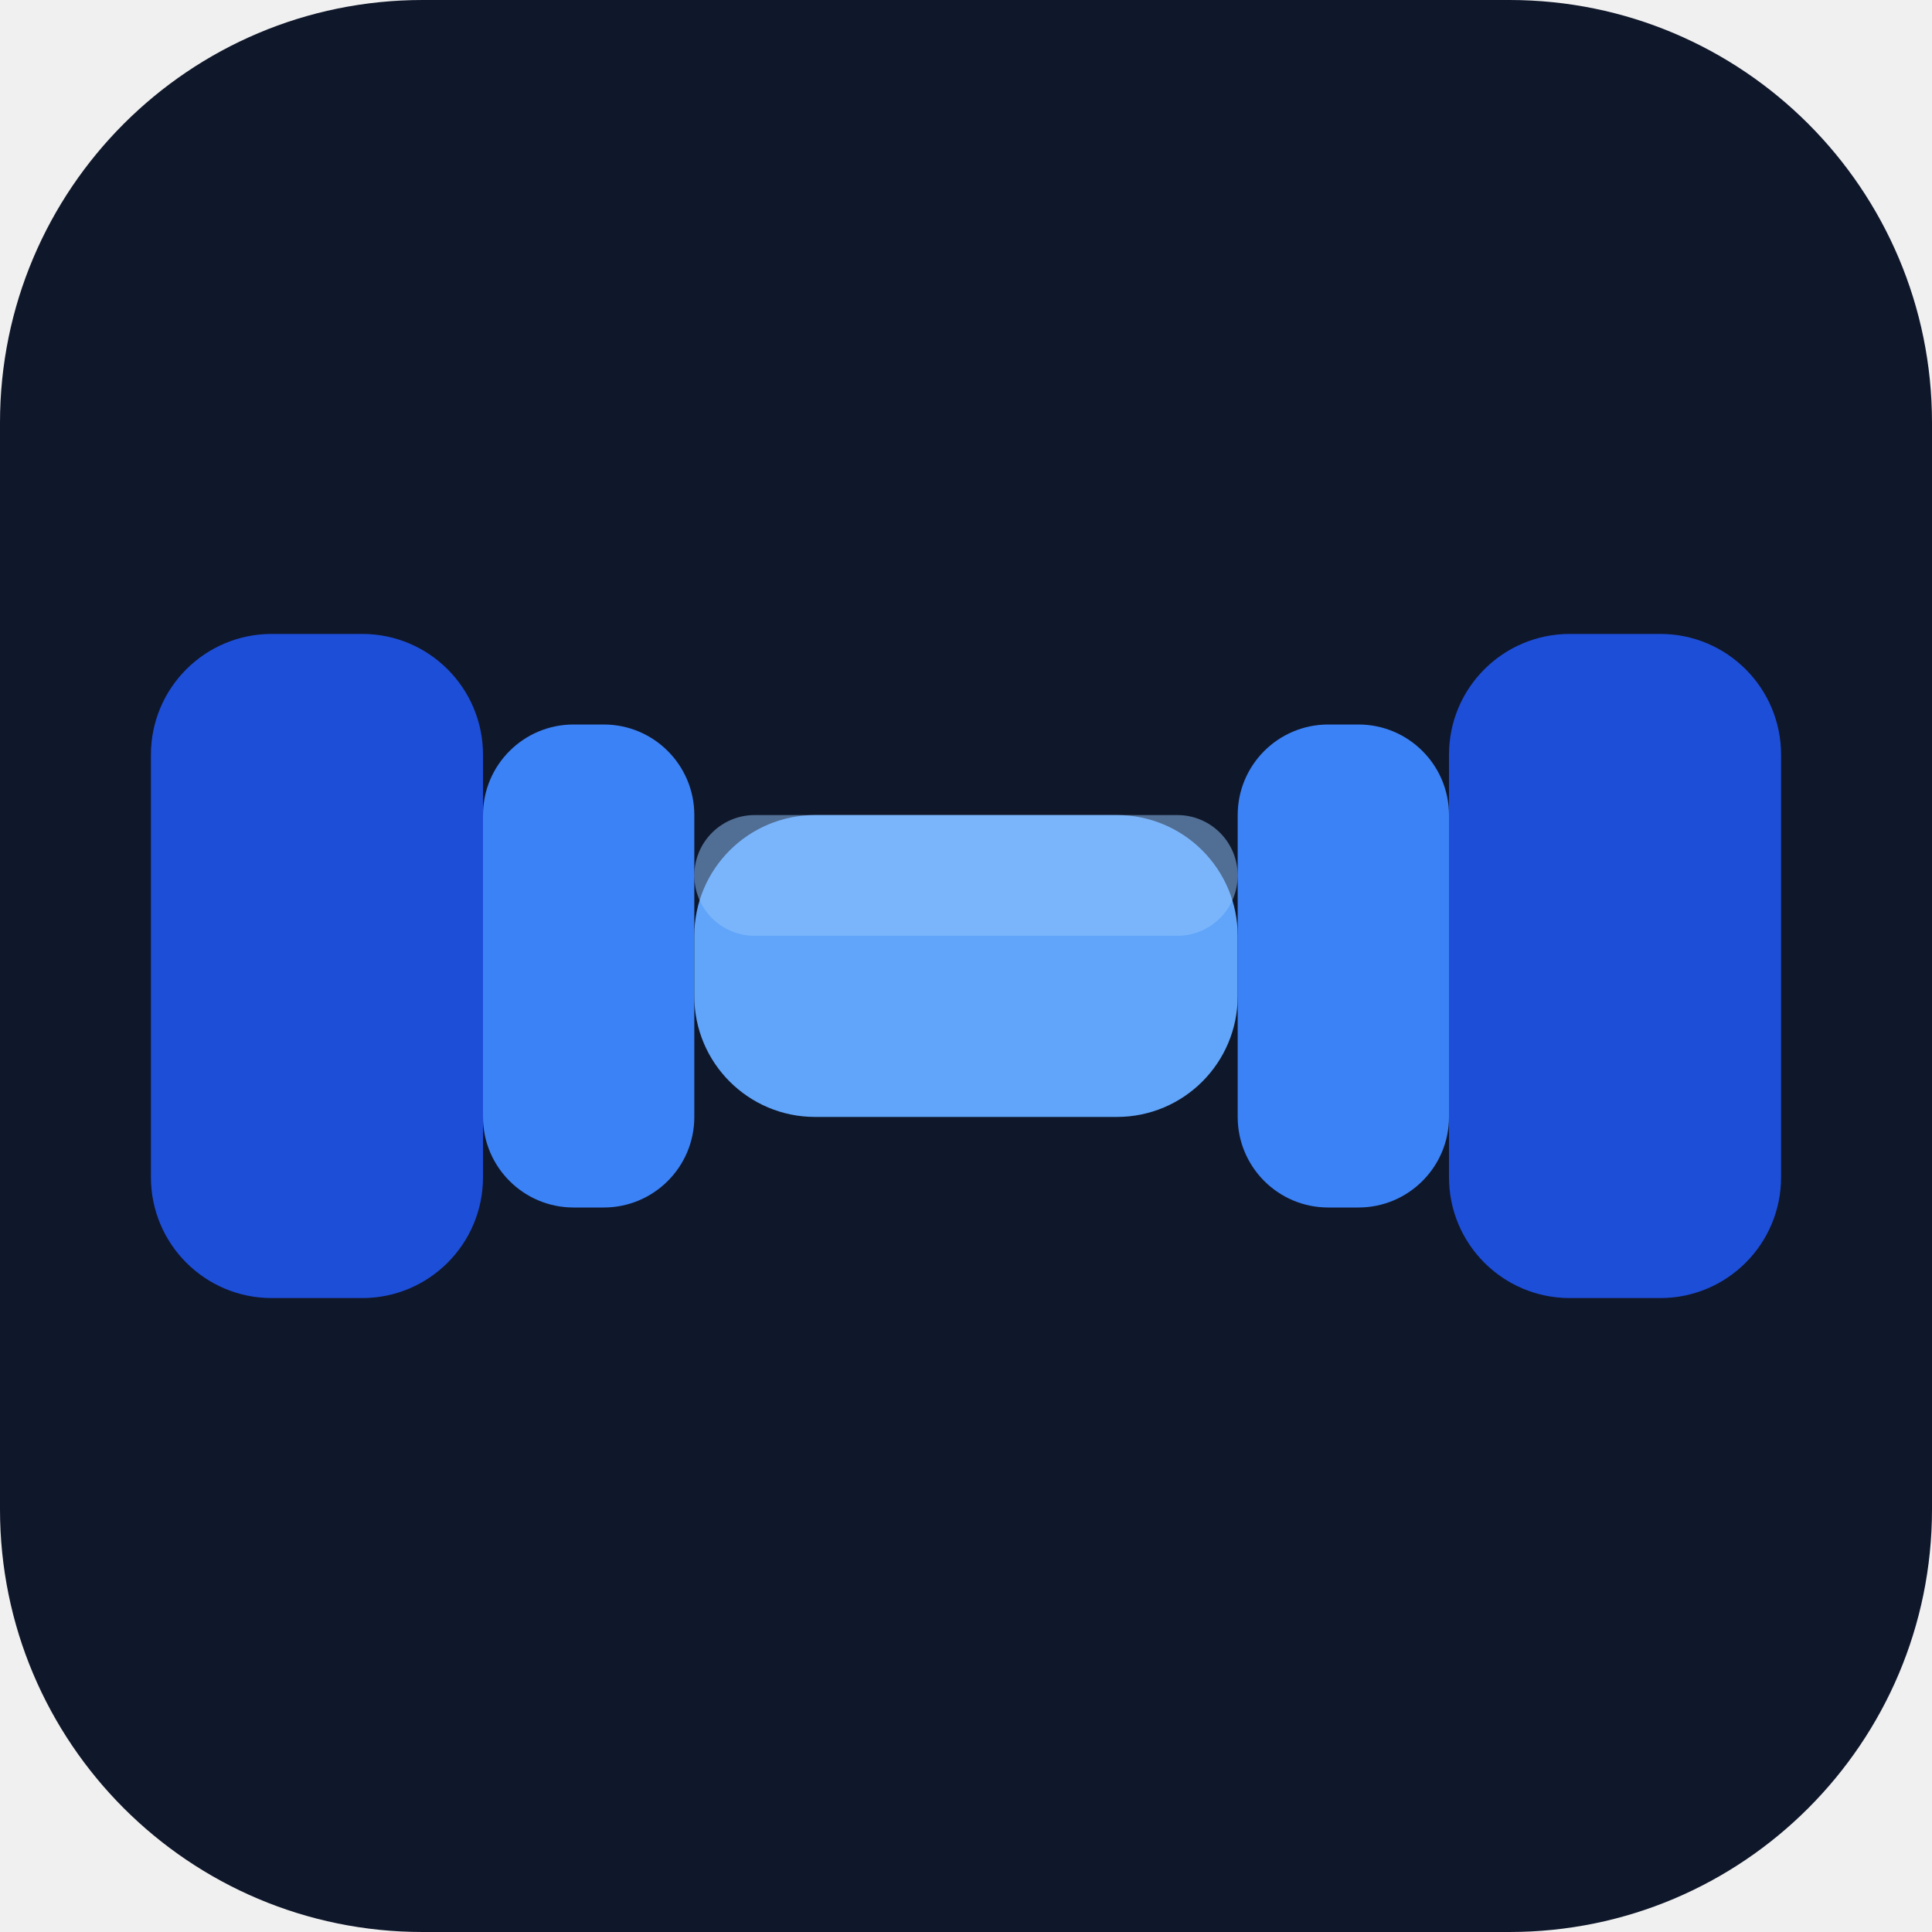
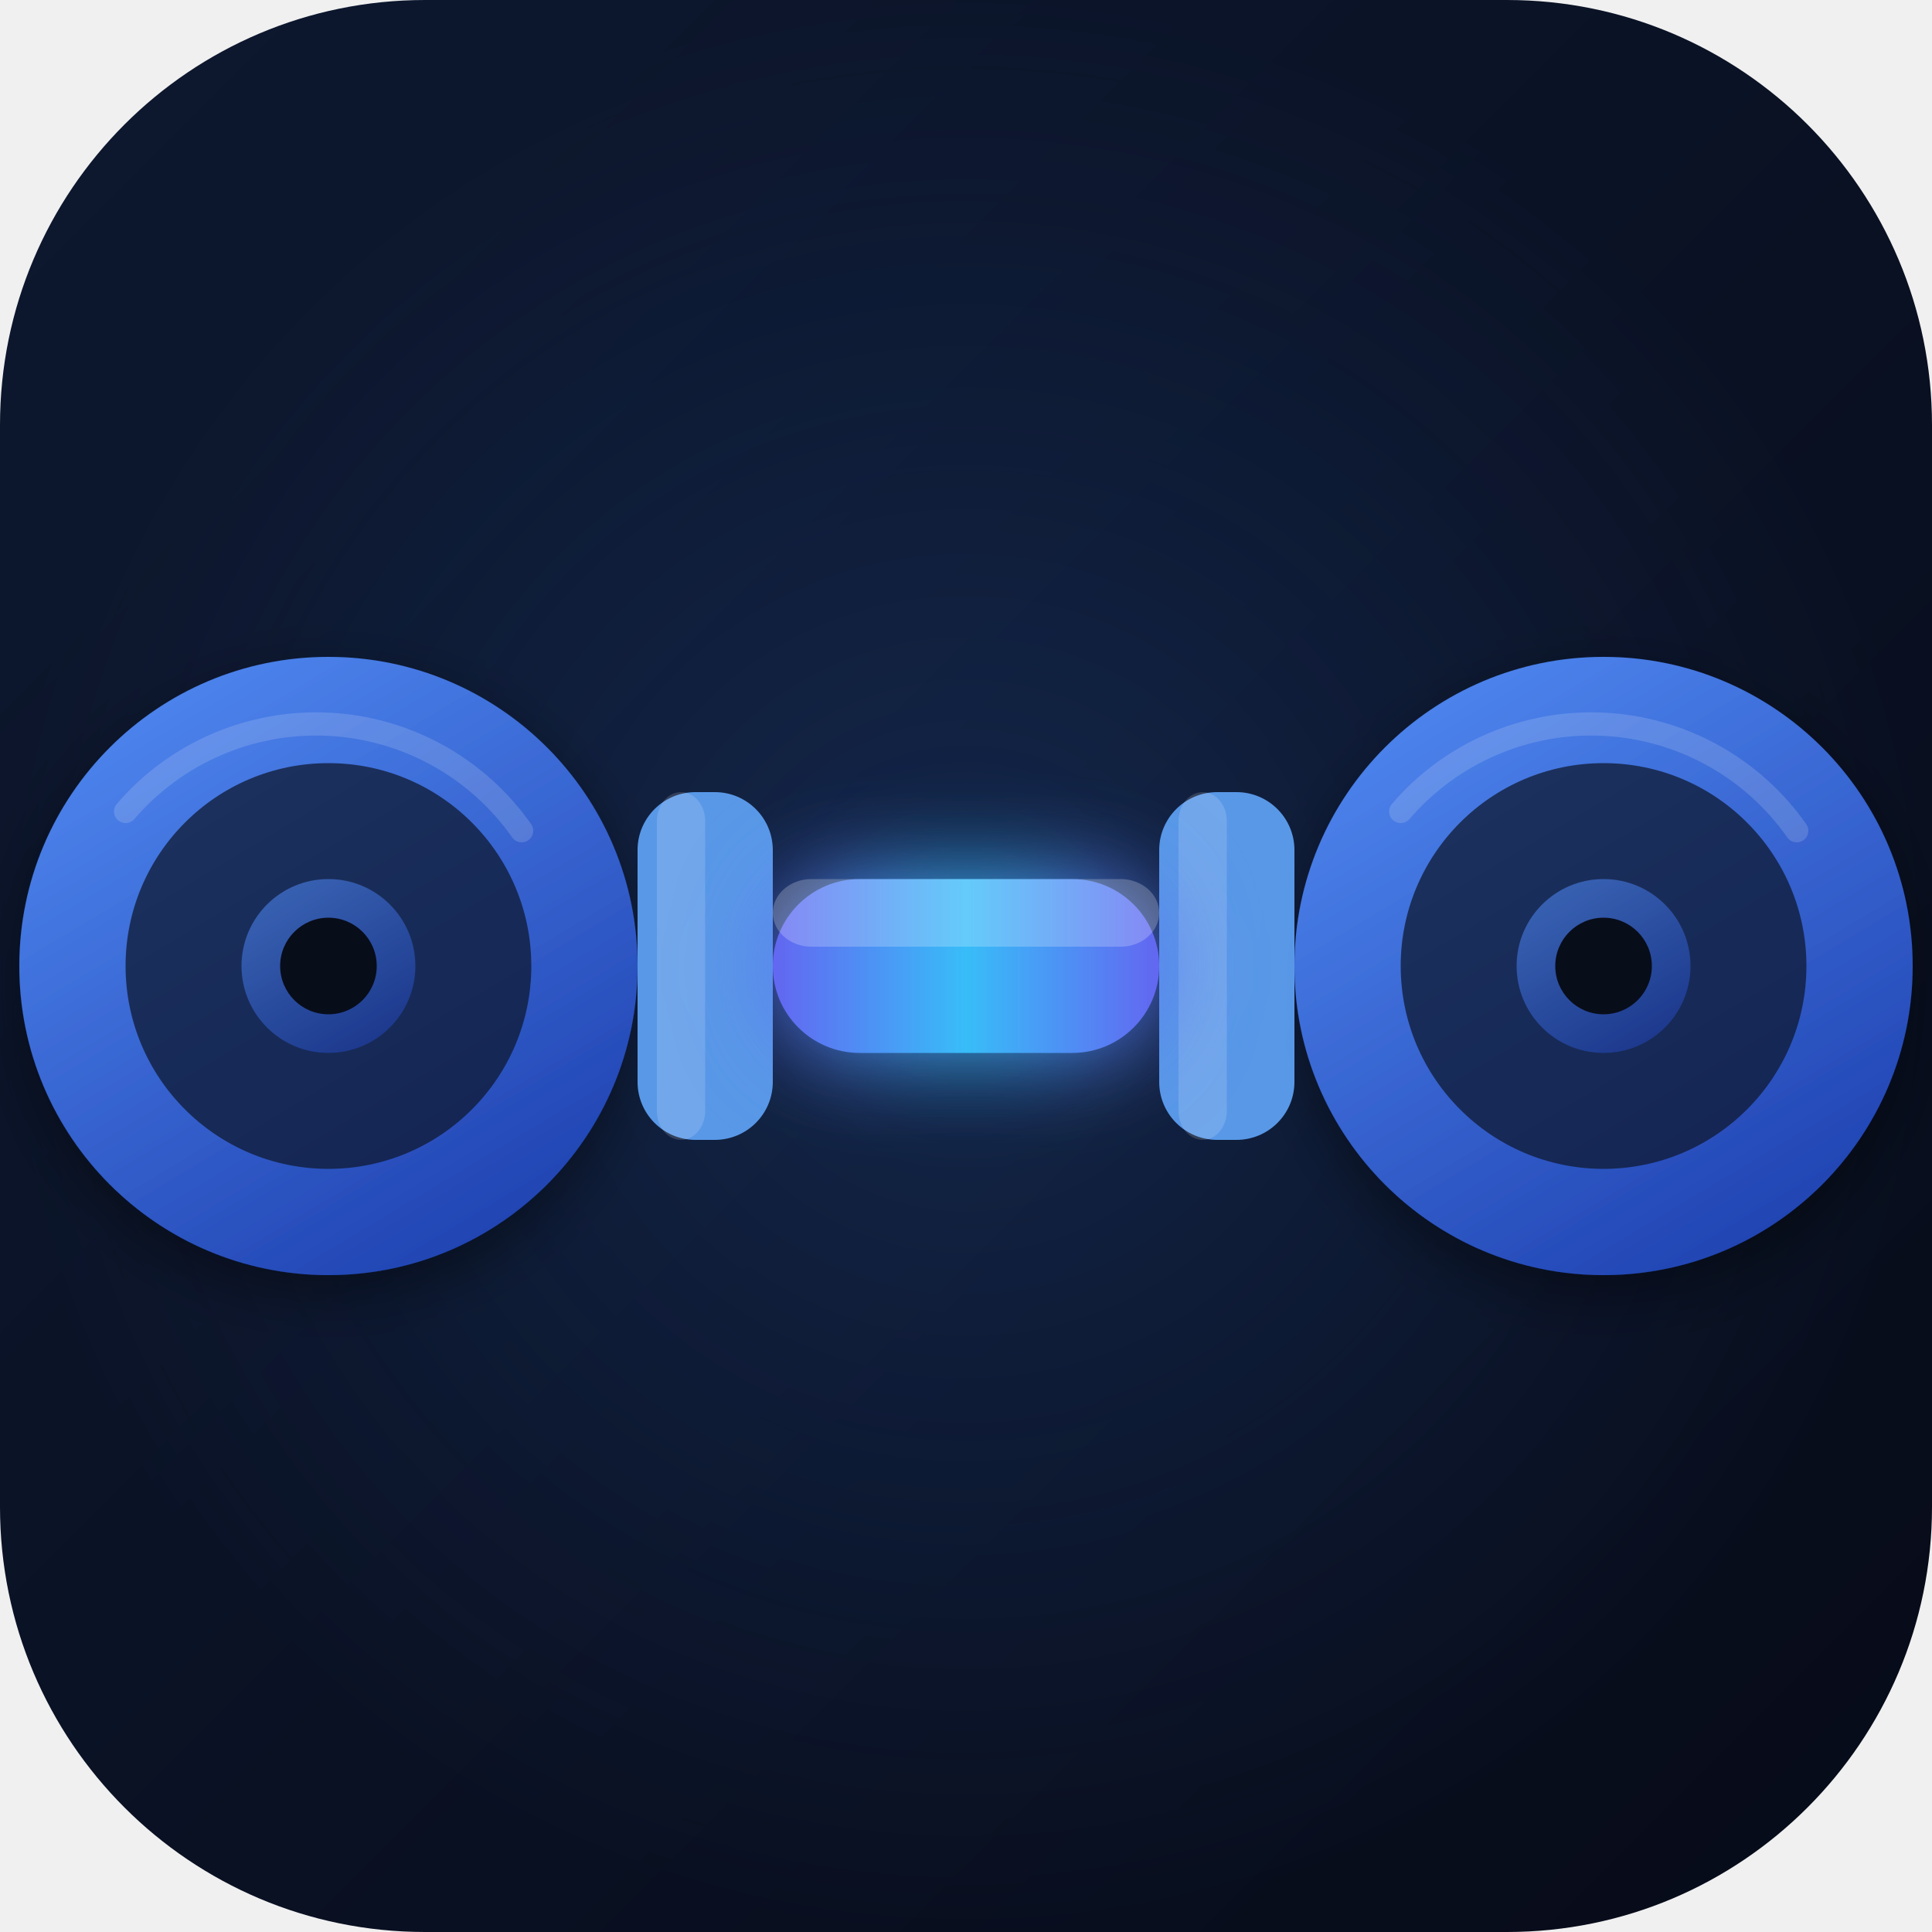
- <svg xmlns="http://www.w3.org/2000/svg" viewBox="0 0 32 32">
-   <rect width="32" height="32" rx="7" fill="#0f172a" />
-   <rect x="2.5" y="10.5" width="5.5" height="11" rx="2" fill="#1d4ed8" />
-   <rect x="8" y="12" width="3.5" height="8" rx="1.5" fill="#3b82f6" />
-   <rect x="11.5" y="13.5" width="9" height="5" rx="2" fill="#60a5fa" />
-   <rect x="20.5" y="12" width="3.5" height="8" rx="1.5" fill="#3b82f6" />
-   <rect x="24" y="10.5" width="5.5" height="11" rx="2" fill="#1d4ed8" />
-   <rect x="11.5" y="13.5" width="9" height="2" rx="1" fill="#93c5fd" opacity="0.5" />
+ <svg xmlns="http://www.w3.org/2000/svg" viewBox="0 0 100 100">
+   <defs>
+     <linearGradient id="bgGrad" x1="0%" y1="0%" x2="100%" y2="100%">
+       <stop offset="0%" stop-color="#0d1830" />
+       <stop offset="100%" stop-color="#070b18" />
+     </linearGradient>
+     <linearGradient id="plateGrad" x1="20%" y1="0%" x2="80%" y2="100%">
+       <stop offset="0%" stop-color="#4f87f0" />
+       <stop offset="100%" stop-color="#1e40af" />
+     </linearGradient>
+     <linearGradient id="barGrad" x1="0%" y1="0%" x2="100%" y2="0%">
+       <stop offset="0%" stop-color="#6366f1" />
+       <stop offset="50%" stop-color="#38bdf8" />
+       <stop offset="100%" stop-color="#6366f1" />
+     </linearGradient>
+     <radialGradient id="centerGlow" cx="50%" cy="50%" r="50%">
+       <stop offset="0%" stop-color="#3b82f6" stop-opacity="0.18" />
+       <stop offset="100%" stop-color="#3b82f6" stop-opacity="0" />
+     </radialGradient>
+     <filter id="barGlow" x="-60%" y="-300%" width="220%" height="700%">
+       <feGaussianBlur in="SourceGraphic" stdDeviation="2.5" result="blur" />
+       <feMerge>
+         <feMergeNode in="blur" />
+         <feMergeNode in="SourceGraphic" />
+       </feMerge>
+     </filter>
+     <filter id="plateShadow">
+       <feDropShadow dx="0" dy="1" stdDeviation="1.5" flood-color="#000" flood-opacity="0.4" />
+     </filter>
+   </defs>
+   <rect width="100" height="100" rx="22" fill="url(#bgGrad)" />
+   <rect width="100" height="100" rx="22" fill="url(#centerGlow)" />
+   <circle cx="17" cy="50" r="16" fill="url(#plateGrad)" filter="url(#plateShadow)" />
+   <circle cx="17" cy="50" r="10.5" fill="#0d1830" opacity="0.75" />
+   <circle cx="17" cy="50" r="4.5" fill="url(#plateGrad)" opacity="0.6" />
+   <circle cx="17" cy="50" r="2.5" fill="#080d1a" />
+   <path d="M 6.5 42 A 13 13 0 0 1 27 43" stroke="white" stroke-width="1.2" fill="none" opacity="0.15" stroke-linecap="round" />
+   <circle cx="83" cy="50" r="16" fill="url(#plateGrad)" filter="url(#plateShadow)" />
+   <circle cx="83" cy="50" r="10.5" fill="#0d1830" opacity="0.75" />
+   <circle cx="83" cy="50" r="4.5" fill="url(#plateGrad)" opacity="0.6" />
+   <circle cx="83" cy="50" r="2.5" fill="#080d1a" />
+   <path d="M 72.5 42 A 13 13 0 0 1 93 43" stroke="white" stroke-width="1.2" fill="none" opacity="0.15" stroke-linecap="round" />
+   <rect x="33" y="41" width="7" height="18" rx="3" fill="#60a5fa" opacity="0.9" />
+   <rect x="34" y="41" width="2.5" height="18" rx="1.5" fill="white" opacity="0.15" />
+   <rect x="60" y="41" width="7" height="18" rx="3" fill="#60a5fa" opacity="0.9" />
+   <rect x="61" y="41" width="2.5" height="18" rx="1.5" fill="white" opacity="0.15" />
+   <rect x="40" y="45.5" width="20" height="9" rx="4.5" fill="url(#barGrad)" filter="url(#barGlow)" />
+   <rect x="40" y="45.5" width="20" height="3.5" rx="2" fill="white" opacity="0.22" />
</svg>
